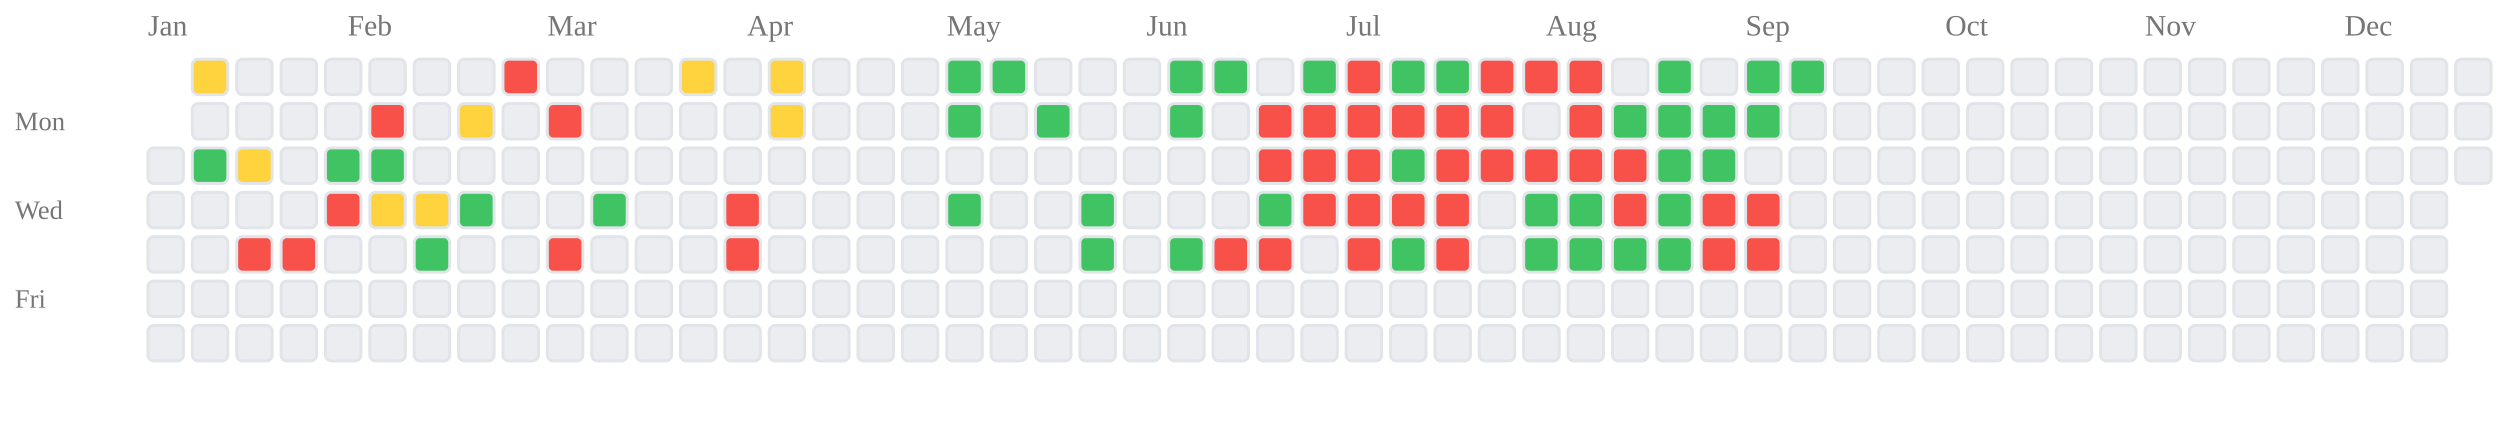
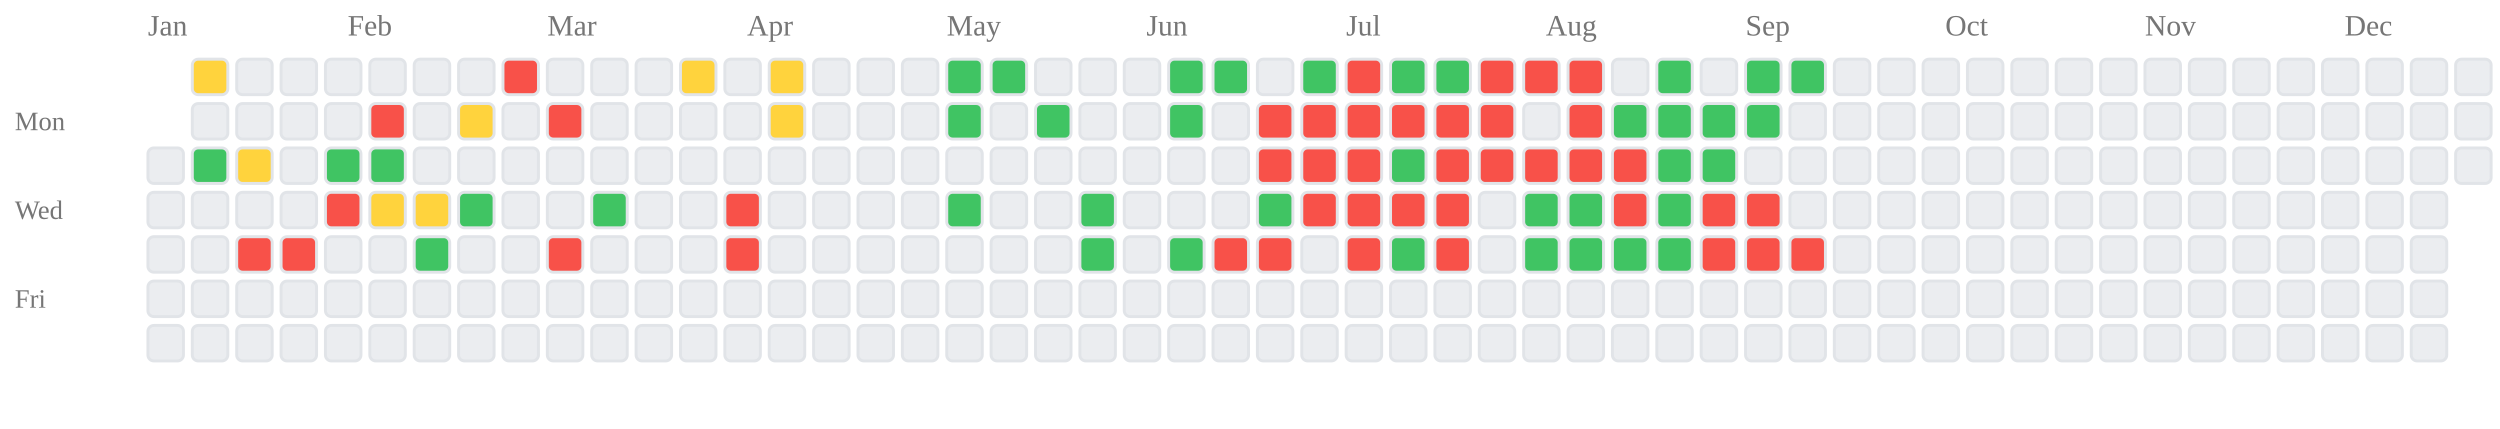
<svg xmlns="http://www.w3.org/2000/svg" width="845" height="145">
  <style>
        .month { font-size: 10px; fill: #767676; }
        .day { font-size: 9px; fill: #767676; }
        .cell { stroke: #e1e4e8; stroke-width: 1; }
        .cell-profit { fill: #40c463; }
        .cell-loss { fill: #f85149; }
        .cell-breakeven { fill: #ffd33d; }
        .cell-empty { fill: #ebedf0; }
    </style>
  <text x="50.0" y="12" class="month">Jan</text>
  <text x="117.5" y="12" class="month">Feb</text>
  <text x="185.0" y="12" class="month">Mar</text>
  <text x="252.5" y="12" class="month">Apr</text>
  <text x="320.0" y="12" class="month">May</text>
  <text x="387.5" y="12" class="month">Jun</text>
  <text x="455.0" y="12" class="month">Jul</text>
  <text x="522.5" y="12" class="month">Aug</text>
  <text x="590.0" y="12" class="month">Sep</text>
  <text x="657.5" y="12" class="month">Oct</text>
  <text x="725.0" y="12" class="month">Nov</text>
  <text x="792.5" y="12" class="month">Dec</text>
  <text x="5" y="44" class="day">Mon</text>
  <text x="5" y="74" class="day">Wed</text>
  <text x="5" y="104" class="day">Fri</text>
  <rect x="50" y="50" width="12" height="12" class="cell cell-empty" rx="2" ry="2" />
  <rect x="50" y="65" width="12" height="12" class="cell cell-empty" rx="2" ry="2" />
  <rect x="50" y="80" width="12" height="12" class="cell cell-empty" rx="2" ry="2" />
  <rect x="50" y="95" width="12" height="12" class="cell cell-empty" rx="2" ry="2" />
  <rect x="50" y="110" width="12" height="12" class="cell cell-empty" rx="2" ry="2" />
  <rect x="65" y="20" width="12" height="12" class="cell cell-breakeven" rx="2" ry="2" />
  <rect x="65" y="35" width="12" height="12" class="cell cell-empty" rx="2" ry="2" />
  <rect x="65" y="50" width="12" height="12" class="cell cell-profit" rx="2" ry="2" />
  <rect x="65" y="65" width="12" height="12" class="cell cell-empty" rx="2" ry="2" />
  <rect x="65" y="80" width="12" height="12" class="cell cell-empty" rx="2" ry="2" />
  <rect x="65" y="95" width="12" height="12" class="cell cell-empty" rx="2" ry="2" />
  <rect x="65" y="110" width="12" height="12" class="cell cell-empty" rx="2" ry="2" />
  <rect x="80" y="20" width="12" height="12" class="cell cell-empty" rx="2" ry="2" />
  <rect x="80" y="35" width="12" height="12" class="cell cell-empty" rx="2" ry="2" />
  <rect x="80" y="50" width="12" height="12" class="cell cell-breakeven" rx="2" ry="2" />
  <rect x="80" y="65" width="12" height="12" class="cell cell-empty" rx="2" ry="2" />
  <rect x="80" y="80" width="12" height="12" class="cell cell-loss" rx="2" ry="2" />
  <rect x="80" y="95" width="12" height="12" class="cell cell-empty" rx="2" ry="2" />
  <rect x="80" y="110" width="12" height="12" class="cell cell-empty" rx="2" ry="2" />
  <rect x="95" y="20" width="12" height="12" class="cell cell-empty" rx="2" ry="2" />
  <rect x="95" y="35" width="12" height="12" class="cell cell-empty" rx="2" ry="2" />
  <rect x="95" y="50" width="12" height="12" class="cell cell-empty" rx="2" ry="2" />
  <rect x="95" y="65" width="12" height="12" class="cell cell-empty" rx="2" ry="2" />
  <rect x="95" y="80" width="12" height="12" class="cell cell-loss" rx="2" ry="2" />
  <rect x="95" y="95" width="12" height="12" class="cell cell-empty" rx="2" ry="2" />
  <rect x="95" y="110" width="12" height="12" class="cell cell-empty" rx="2" ry="2" />
  <rect x="110" y="20" width="12" height="12" class="cell cell-empty" rx="2" ry="2" />
  <rect x="110" y="35" width="12" height="12" class="cell cell-empty" rx="2" ry="2" />
  <rect x="110" y="50" width="12" height="12" class="cell cell-profit" rx="2" ry="2" />
  <rect x="110" y="65" width="12" height="12" class="cell cell-loss" rx="2" ry="2" />
  <rect x="110" y="80" width="12" height="12" class="cell cell-empty" rx="2" ry="2" />
  <rect x="110" y="95" width="12" height="12" class="cell cell-empty" rx="2" ry="2" />
  <rect x="110" y="110" width="12" height="12" class="cell cell-empty" rx="2" ry="2" />
  <rect x="125" y="20" width="12" height="12" class="cell cell-empty" rx="2" ry="2" />
  <rect x="125" y="35" width="12" height="12" class="cell cell-loss" rx="2" ry="2" />
  <rect x="125" y="50" width="12" height="12" class="cell cell-profit" rx="2" ry="2" />
  <rect x="125" y="65" width="12" height="12" class="cell cell-breakeven" rx="2" ry="2" />
  <rect x="125" y="80" width="12" height="12" class="cell cell-empty" rx="2" ry="2" />
  <rect x="125" y="95" width="12" height="12" class="cell cell-empty" rx="2" ry="2" />
  <rect x="125" y="110" width="12" height="12" class="cell cell-empty" rx="2" ry="2" />
  <rect x="140" y="20" width="12" height="12" class="cell cell-empty" rx="2" ry="2" />
  <rect x="140" y="35" width="12" height="12" class="cell cell-empty" rx="2" ry="2" />
  <rect x="140" y="50" width="12" height="12" class="cell cell-empty" rx="2" ry="2" />
  <rect x="140" y="65" width="12" height="12" class="cell cell-breakeven" rx="2" ry="2" />
  <rect x="140" y="80" width="12" height="12" class="cell cell-profit" rx="2" ry="2" />
  <rect x="140" y="95" width="12" height="12" class="cell cell-empty" rx="2" ry="2" />
  <rect x="140" y="110" width="12" height="12" class="cell cell-empty" rx="2" ry="2" />
  <rect x="155" y="20" width="12" height="12" class="cell cell-empty" rx="2" ry="2" />
  <rect x="155" y="35" width="12" height="12" class="cell cell-breakeven" rx="2" ry="2" />
  <rect x="155" y="50" width="12" height="12" class="cell cell-empty" rx="2" ry="2" />
  <rect x="155" y="65" width="12" height="12" class="cell cell-profit" rx="2" ry="2" />
  <rect x="155" y="80" width="12" height="12" class="cell cell-empty" rx="2" ry="2" />
  <rect x="155" y="95" width="12" height="12" class="cell cell-empty" rx="2" ry="2" />
  <rect x="155" y="110" width="12" height="12" class="cell cell-empty" rx="2" ry="2" />
  <rect x="170" y="20" width="12" height="12" class="cell cell-loss" rx="2" ry="2" />
  <rect x="170" y="35" width="12" height="12" class="cell cell-empty" rx="2" ry="2" />
  <rect x="170" y="50" width="12" height="12" class="cell cell-empty" rx="2" ry="2" />
  <rect x="170" y="65" width="12" height="12" class="cell cell-empty" rx="2" ry="2" />
  <rect x="170" y="80" width="12" height="12" class="cell cell-empty" rx="2" ry="2" />
  <rect x="170" y="95" width="12" height="12" class="cell cell-empty" rx="2" ry="2" />
  <rect x="170" y="110" width="12" height="12" class="cell cell-empty" rx="2" ry="2" />
  <rect x="185" y="20" width="12" height="12" class="cell cell-empty" rx="2" ry="2" />
  <rect x="185" y="35" width="12" height="12" class="cell cell-loss" rx="2" ry="2" />
  <rect x="185" y="50" width="12" height="12" class="cell cell-empty" rx="2" ry="2" />
  <rect x="185" y="65" width="12" height="12" class="cell cell-empty" rx="2" ry="2" />
  <rect x="185" y="80" width="12" height="12" class="cell cell-loss" rx="2" ry="2" />
  <rect x="185" y="95" width="12" height="12" class="cell cell-empty" rx="2" ry="2" />
  <rect x="185" y="110" width="12" height="12" class="cell cell-empty" rx="2" ry="2" />
  <rect x="200" y="20" width="12" height="12" class="cell cell-empty" rx="2" ry="2" />
  <rect x="200" y="35" width="12" height="12" class="cell cell-empty" rx="2" ry="2" />
  <rect x="200" y="50" width="12" height="12" class="cell cell-empty" rx="2" ry="2" />
  <rect x="200" y="65" width="12" height="12" class="cell cell-profit" rx="2" ry="2" />
  <rect x="200" y="80" width="12" height="12" class="cell cell-empty" rx="2" ry="2" />
  <rect x="200" y="95" width="12" height="12" class="cell cell-empty" rx="2" ry="2" />
  <rect x="200" y="110" width="12" height="12" class="cell cell-empty" rx="2" ry="2" />
  <rect x="215" y="20" width="12" height="12" class="cell cell-empty" rx="2" ry="2" />
  <rect x="215" y="35" width="12" height="12" class="cell cell-empty" rx="2" ry="2" />
  <rect x="215" y="50" width="12" height="12" class="cell cell-empty" rx="2" ry="2" />
  <rect x="215" y="65" width="12" height="12" class="cell cell-empty" rx="2" ry="2" />
  <rect x="215" y="80" width="12" height="12" class="cell cell-empty" rx="2" ry="2" />
  <rect x="215" y="95" width="12" height="12" class="cell cell-empty" rx="2" ry="2" />
  <rect x="215" y="110" width="12" height="12" class="cell cell-empty" rx="2" ry="2" />
  <rect x="230" y="20" width="12" height="12" class="cell cell-breakeven" rx="2" ry="2" />
  <rect x="230" y="35" width="12" height="12" class="cell cell-empty" rx="2" ry="2" />
  <rect x="230" y="50" width="12" height="12" class="cell cell-empty" rx="2" ry="2" />
  <rect x="230" y="65" width="12" height="12" class="cell cell-empty" rx="2" ry="2" />
  <rect x="230" y="80" width="12" height="12" class="cell cell-empty" rx="2" ry="2" />
  <rect x="230" y="95" width="12" height="12" class="cell cell-empty" rx="2" ry="2" />
  <rect x="230" y="110" width="12" height="12" class="cell cell-empty" rx="2" ry="2" />
  <rect x="245" y="20" width="12" height="12" class="cell cell-empty" rx="2" ry="2" />
  <rect x="245" y="35" width="12" height="12" class="cell cell-empty" rx="2" ry="2" />
  <rect x="245" y="50" width="12" height="12" class="cell cell-empty" rx="2" ry="2" />
  <rect x="245" y="65" width="12" height="12" class="cell cell-loss" rx="2" ry="2" />
  <rect x="245" y="80" width="12" height="12" class="cell cell-loss" rx="2" ry="2" />
  <rect x="245" y="95" width="12" height="12" class="cell cell-empty" rx="2" ry="2" />
  <rect x="245" y="110" width="12" height="12" class="cell cell-empty" rx="2" ry="2" />
  <rect x="260" y="20" width="12" height="12" class="cell cell-breakeven" rx="2" ry="2" />
  <rect x="260" y="35" width="12" height="12" class="cell cell-breakeven" rx="2" ry="2" />
  <rect x="260" y="50" width="12" height="12" class="cell cell-empty" rx="2" ry="2" />
  <rect x="260" y="65" width="12" height="12" class="cell cell-empty" rx="2" ry="2" />
  <rect x="260" y="80" width="12" height="12" class="cell cell-empty" rx="2" ry="2" />
  <rect x="260" y="95" width="12" height="12" class="cell cell-empty" rx="2" ry="2" />
  <rect x="260" y="110" width="12" height="12" class="cell cell-empty" rx="2" ry="2" />
  <rect x="275" y="20" width="12" height="12" class="cell cell-empty" rx="2" ry="2" />
  <rect x="275" y="35" width="12" height="12" class="cell cell-empty" rx="2" ry="2" />
  <rect x="275" y="50" width="12" height="12" class="cell cell-empty" rx="2" ry="2" />
  <rect x="275" y="65" width="12" height="12" class="cell cell-empty" rx="2" ry="2" />
  <rect x="275" y="80" width="12" height="12" class="cell cell-empty" rx="2" ry="2" />
  <rect x="275" y="95" width="12" height="12" class="cell cell-empty" rx="2" ry="2" />
  <rect x="275" y="110" width="12" height="12" class="cell cell-empty" rx="2" ry="2" />
  <rect x="290" y="20" width="12" height="12" class="cell cell-empty" rx="2" ry="2" />
  <rect x="290" y="35" width="12" height="12" class="cell cell-empty" rx="2" ry="2" />
  <rect x="290" y="50" width="12" height="12" class="cell cell-empty" rx="2" ry="2" />
  <rect x="290" y="65" width="12" height="12" class="cell cell-empty" rx="2" ry="2" />
  <rect x="290" y="80" width="12" height="12" class="cell cell-empty" rx="2" ry="2" />
  <rect x="290" y="95" width="12" height="12" class="cell cell-empty" rx="2" ry="2" />
  <rect x="290" y="110" width="12" height="12" class="cell cell-empty" rx="2" ry="2" />
  <rect x="305" y="20" width="12" height="12" class="cell cell-empty" rx="2" ry="2" />
  <rect x="305" y="35" width="12" height="12" class="cell cell-empty" rx="2" ry="2" />
  <rect x="305" y="50" width="12" height="12" class="cell cell-empty" rx="2" ry="2" />
  <rect x="305" y="65" width="12" height="12" class="cell cell-empty" rx="2" ry="2" />
  <rect x="305" y="80" width="12" height="12" class="cell cell-empty" rx="2" ry="2" />
  <rect x="305" y="95" width="12" height="12" class="cell cell-empty" rx="2" ry="2" />
  <rect x="305" y="110" width="12" height="12" class="cell cell-empty" rx="2" ry="2" />
  <rect x="320" y="20" width="12" height="12" class="cell cell-profit" rx="2" ry="2" />
  <rect x="320" y="35" width="12" height="12" class="cell cell-profit" rx="2" ry="2" />
  <rect x="320" y="50" width="12" height="12" class="cell cell-empty" rx="2" ry="2" />
  <rect x="320" y="65" width="12" height="12" class="cell cell-profit" rx="2" ry="2" />
  <rect x="320" y="80" width="12" height="12" class="cell cell-empty" rx="2" ry="2" />
  <rect x="320" y="95" width="12" height="12" class="cell cell-empty" rx="2" ry="2" />
  <rect x="320" y="110" width="12" height="12" class="cell cell-empty" rx="2" ry="2" />
  <rect x="335" y="20" width="12" height="12" class="cell cell-profit" rx="2" ry="2" />
  <rect x="335" y="35" width="12" height="12" class="cell cell-empty" rx="2" ry="2" />
  <rect x="335" y="50" width="12" height="12" class="cell cell-empty" rx="2" ry="2" />
  <rect x="335" y="65" width="12" height="12" class="cell cell-empty" rx="2" ry="2" />
  <rect x="335" y="80" width="12" height="12" class="cell cell-empty" rx="2" ry="2" />
  <rect x="335" y="95" width="12" height="12" class="cell cell-empty" rx="2" ry="2" />
  <rect x="335" y="110" width="12" height="12" class="cell cell-empty" rx="2" ry="2" />
  <rect x="350" y="20" width="12" height="12" class="cell cell-empty" rx="2" ry="2" />
  <rect x="350" y="35" width="12" height="12" class="cell cell-profit" rx="2" ry="2" />
  <rect x="350" y="50" width="12" height="12" class="cell cell-empty" rx="2" ry="2" />
  <rect x="350" y="65" width="12" height="12" class="cell cell-empty" rx="2" ry="2" />
  <rect x="350" y="80" width="12" height="12" class="cell cell-empty" rx="2" ry="2" />
  <rect x="350" y="95" width="12" height="12" class="cell cell-empty" rx="2" ry="2" />
  <rect x="350" y="110" width="12" height="12" class="cell cell-empty" rx="2" ry="2" />
  <rect x="365" y="20" width="12" height="12" class="cell cell-empty" rx="2" ry="2" />
  <rect x="365" y="35" width="12" height="12" class="cell cell-empty" rx="2" ry="2" />
  <rect x="365" y="50" width="12" height="12" class="cell cell-empty" rx="2" ry="2" />
  <rect x="365" y="65" width="12" height="12" class="cell cell-profit" rx="2" ry="2" />
  <rect x="365" y="80" width="12" height="12" class="cell cell-profit" rx="2" ry="2" />
  <rect x="365" y="95" width="12" height="12" class="cell cell-empty" rx="2" ry="2" />
  <rect x="365" y="110" width="12" height="12" class="cell cell-empty" rx="2" ry="2" />
  <rect x="380" y="20" width="12" height="12" class="cell cell-empty" rx="2" ry="2" />
  <rect x="380" y="35" width="12" height="12" class="cell cell-empty" rx="2" ry="2" />
  <rect x="380" y="50" width="12" height="12" class="cell cell-empty" rx="2" ry="2" />
  <rect x="380" y="65" width="12" height="12" class="cell cell-empty" rx="2" ry="2" />
  <rect x="380" y="80" width="12" height="12" class="cell cell-empty" rx="2" ry="2" />
  <rect x="380" y="95" width="12" height="12" class="cell cell-empty" rx="2" ry="2" />
  <rect x="380" y="110" width="12" height="12" class="cell cell-empty" rx="2" ry="2" />
  <rect x="395" y="20" width="12" height="12" class="cell cell-profit" rx="2" ry="2" />
  <rect x="395" y="35" width="12" height="12" class="cell cell-profit" rx="2" ry="2" />
  <rect x="395" y="50" width="12" height="12" class="cell cell-empty" rx="2" ry="2" />
  <rect x="395" y="65" width="12" height="12" class="cell cell-empty" rx="2" ry="2" />
  <rect x="395" y="80" width="12" height="12" class="cell cell-profit" rx="2" ry="2" />
  <rect x="395" y="95" width="12" height="12" class="cell cell-empty" rx="2" ry="2" />
  <rect x="395" y="110" width="12" height="12" class="cell cell-empty" rx="2" ry="2" />
  <rect x="410" y="20" width="12" height="12" class="cell cell-profit" rx="2" ry="2" />
  <rect x="410" y="35" width="12" height="12" class="cell cell-empty" rx="2" ry="2" />
  <rect x="410" y="50" width="12" height="12" class="cell cell-empty" rx="2" ry="2" />
  <rect x="410" y="65" width="12" height="12" class="cell cell-empty" rx="2" ry="2" />
  <rect x="410" y="80" width="12" height="12" class="cell cell-loss" rx="2" ry="2" />
  <rect x="410" y="95" width="12" height="12" class="cell cell-empty" rx="2" ry="2" />
  <rect x="410" y="110" width="12" height="12" class="cell cell-empty" rx="2" ry="2" />
  <rect x="425" y="20" width="12" height="12" class="cell cell-empty" rx="2" ry="2" />
  <rect x="425" y="35" width="12" height="12" class="cell cell-loss" rx="2" ry="2" />
  <rect x="425" y="50" width="12" height="12" class="cell cell-loss" rx="2" ry="2" />
  <rect x="425" y="65" width="12" height="12" class="cell cell-profit" rx="2" ry="2" />
  <rect x="425" y="80" width="12" height="12" class="cell cell-loss" rx="2" ry="2" />
  <rect x="425" y="95" width="12" height="12" class="cell cell-empty" rx="2" ry="2" />
  <rect x="425" y="110" width="12" height="12" class="cell cell-empty" rx="2" ry="2" />
  <rect x="440" y="20" width="12" height="12" class="cell cell-profit" rx="2" ry="2" />
  <rect x="440" y="35" width="12" height="12" class="cell cell-loss" rx="2" ry="2" />
  <rect x="440" y="50" width="12" height="12" class="cell cell-loss" rx="2" ry="2" />
  <rect x="440" y="65" width="12" height="12" class="cell cell-loss" rx="2" ry="2" />
  <rect x="440" y="80" width="12" height="12" class="cell cell-empty" rx="2" ry="2" />
  <rect x="440" y="95" width="12" height="12" class="cell cell-empty" rx="2" ry="2" />
  <rect x="440" y="110" width="12" height="12" class="cell cell-empty" rx="2" ry="2" />
  <rect x="455" y="20" width="12" height="12" class="cell cell-loss" rx="2" ry="2" />
  <rect x="455" y="35" width="12" height="12" class="cell cell-loss" rx="2" ry="2" />
  <rect x="455" y="50" width="12" height="12" class="cell cell-loss" rx="2" ry="2" />
  <rect x="455" y="65" width="12" height="12" class="cell cell-loss" rx="2" ry="2" />
  <rect x="455" y="80" width="12" height="12" class="cell cell-loss" rx="2" ry="2" />
  <rect x="455" y="95" width="12" height="12" class="cell cell-empty" rx="2" ry="2" />
  <rect x="455" y="110" width="12" height="12" class="cell cell-empty" rx="2" ry="2" />
  <rect x="470" y="20" width="12" height="12" class="cell cell-profit" rx="2" ry="2" />
  <rect x="470" y="35" width="12" height="12" class="cell cell-loss" rx="2" ry="2" />
  <rect x="470" y="50" width="12" height="12" class="cell cell-profit" rx="2" ry="2" />
  <rect x="470" y="65" width="12" height="12" class="cell cell-loss" rx="2" ry="2" />
  <rect x="470" y="80" width="12" height="12" class="cell cell-profit" rx="2" ry="2" />
  <rect x="470" y="95" width="12" height="12" class="cell cell-empty" rx="2" ry="2" />
  <rect x="470" y="110" width="12" height="12" class="cell cell-empty" rx="2" ry="2" />
  <rect x="485" y="20" width="12" height="12" class="cell cell-profit" rx="2" ry="2" />
  <rect x="485" y="35" width="12" height="12" class="cell cell-loss" rx="2" ry="2" />
  <rect x="485" y="50" width="12" height="12" class="cell cell-loss" rx="2" ry="2" />
  <rect x="485" y="65" width="12" height="12" class="cell cell-loss" rx="2" ry="2" />
  <rect x="485" y="80" width="12" height="12" class="cell cell-loss" rx="2" ry="2" />
  <rect x="485" y="95" width="12" height="12" class="cell cell-empty" rx="2" ry="2" />
  <rect x="485" y="110" width="12" height="12" class="cell cell-empty" rx="2" ry="2" />
  <rect x="500" y="20" width="12" height="12" class="cell cell-loss" rx="2" ry="2" />
  <rect x="500" y="35" width="12" height="12" class="cell cell-loss" rx="2" ry="2" />
  <rect x="500" y="50" width="12" height="12" class="cell cell-loss" rx="2" ry="2" />
  <rect x="500" y="65" width="12" height="12" class="cell cell-empty" rx="2" ry="2" />
  <rect x="500" y="80" width="12" height="12" class="cell cell-empty" rx="2" ry="2" />
  <rect x="500" y="95" width="12" height="12" class="cell cell-empty" rx="2" ry="2" />
  <rect x="500" y="110" width="12" height="12" class="cell cell-empty" rx="2" ry="2" />
  <rect x="515" y="20" width="12" height="12" class="cell cell-loss" rx="2" ry="2" />
  <rect x="515" y="35" width="12" height="12" class="cell cell-empty" rx="2" ry="2" />
  <rect x="515" y="50" width="12" height="12" class="cell cell-loss" rx="2" ry="2" />
  <rect x="515" y="65" width="12" height="12" class="cell cell-profit" rx="2" ry="2" />
  <rect x="515" y="80" width="12" height="12" class="cell cell-profit" rx="2" ry="2" />
  <rect x="515" y="95" width="12" height="12" class="cell cell-empty" rx="2" ry="2" />
  <rect x="515" y="110" width="12" height="12" class="cell cell-empty" rx="2" ry="2" />
  <rect x="530" y="20" width="12" height="12" class="cell cell-loss" rx="2" ry="2" />
  <rect x="530" y="35" width="12" height="12" class="cell cell-loss" rx="2" ry="2" />
  <rect x="530" y="50" width="12" height="12" class="cell cell-loss" rx="2" ry="2" />
  <rect x="530" y="65" width="12" height="12" class="cell cell-profit" rx="2" ry="2" />
  <rect x="530" y="80" width="12" height="12" class="cell cell-profit" rx="2" ry="2" />
  <rect x="530" y="95" width="12" height="12" class="cell cell-empty" rx="2" ry="2" />
  <rect x="530" y="110" width="12" height="12" class="cell cell-empty" rx="2" ry="2" />
  <rect x="545" y="20" width="12" height="12" class="cell cell-empty" rx="2" ry="2" />
  <rect x="545" y="35" width="12" height="12" class="cell cell-profit" rx="2" ry="2" />
  <rect x="545" y="50" width="12" height="12" class="cell cell-loss" rx="2" ry="2" />
  <rect x="545" y="65" width="12" height="12" class="cell cell-loss" rx="2" ry="2" />
  <rect x="545" y="80" width="12" height="12" class="cell cell-profit" rx="2" ry="2" />
  <rect x="545" y="95" width="12" height="12" class="cell cell-empty" rx="2" ry="2" />
  <rect x="545" y="110" width="12" height="12" class="cell cell-empty" rx="2" ry="2" />
  <rect x="560" y="20" width="12" height="12" class="cell cell-profit" rx="2" ry="2" />
  <rect x="560" y="35" width="12" height="12" class="cell cell-profit" rx="2" ry="2" />
  <rect x="560" y="50" width="12" height="12" class="cell cell-profit" rx="2" ry="2" />
  <rect x="560" y="65" width="12" height="12" class="cell cell-profit" rx="2" ry="2" />
  <rect x="560" y="80" width="12" height="12" class="cell cell-profit" rx="2" ry="2" />
  <rect x="560" y="95" width="12" height="12" class="cell cell-empty" rx="2" ry="2" />
  <rect x="560" y="110" width="12" height="12" class="cell cell-empty" rx="2" ry="2" />
  <rect x="575" y="20" width="12" height="12" class="cell cell-empty" rx="2" ry="2" />
  <rect x="575" y="35" width="12" height="12" class="cell cell-profit" rx="2" ry="2" />
  <rect x="575" y="50" width="12" height="12" class="cell cell-profit" rx="2" ry="2" />
  <rect x="575" y="65" width="12" height="12" class="cell cell-loss" rx="2" ry="2" />
  <rect x="575" y="80" width="12" height="12" class="cell cell-loss" rx="2" ry="2" />
  <rect x="575" y="95" width="12" height="12" class="cell cell-empty" rx="2" ry="2" />
  <rect x="575" y="110" width="12" height="12" class="cell cell-empty" rx="2" ry="2" />
  <rect x="590" y="20" width="12" height="12" class="cell cell-profit" rx="2" ry="2" />
  <rect x="590" y="35" width="12" height="12" class="cell cell-profit" rx="2" ry="2" />
  <rect x="590" y="50" width="12" height="12" class="cell cell-empty" rx="2" ry="2" />
  <rect x="590" y="65" width="12" height="12" class="cell cell-loss" rx="2" ry="2" />
  <rect x="590" y="80" width="12" height="12" class="cell cell-loss" rx="2" ry="2" />
  <rect x="590" y="95" width="12" height="12" class="cell cell-empty" rx="2" ry="2" />
  <rect x="590" y="110" width="12" height="12" class="cell cell-empty" rx="2" ry="2" />
  <rect x="605" y="20" width="12" height="12" class="cell cell-profit" rx="2" ry="2" />
  <rect x="605" y="35" width="12" height="12" class="cell cell-empty" rx="2" ry="2" />
  <rect x="605" y="50" width="12" height="12" class="cell cell-empty" rx="2" ry="2" />
  <rect x="605" y="65" width="12" height="12" class="cell cell-empty" rx="2" ry="2" />
-   <rect x="605" y="80" width="12" height="12" class="cell cell-empty" rx="2" ry="2" />
+   <rect x="605" y="80" width="12" height="12" class="cell cell-loss" rx="2" ry="2" />
  <rect x="605" y="95" width="12" height="12" class="cell cell-empty" rx="2" ry="2" />
  <rect x="605" y="110" width="12" height="12" class="cell cell-empty" rx="2" ry="2" />
  <rect x="620" y="20" width="12" height="12" class="cell cell-empty" rx="2" ry="2" />
  <rect x="620" y="35" width="12" height="12" class="cell cell-empty" rx="2" ry="2" />
  <rect x="620" y="50" width="12" height="12" class="cell cell-empty" rx="2" ry="2" />
  <rect x="620" y="65" width="12" height="12" class="cell cell-empty" rx="2" ry="2" />
  <rect x="620" y="80" width="12" height="12" class="cell cell-empty" rx="2" ry="2" />
  <rect x="620" y="95" width="12" height="12" class="cell cell-empty" rx="2" ry="2" />
  <rect x="620" y="110" width="12" height="12" class="cell cell-empty" rx="2" ry="2" />
  <rect x="635" y="20" width="12" height="12" class="cell cell-empty" rx="2" ry="2" />
  <rect x="635" y="35" width="12" height="12" class="cell cell-empty" rx="2" ry="2" />
  <rect x="635" y="50" width="12" height="12" class="cell cell-empty" rx="2" ry="2" />
  <rect x="635" y="65" width="12" height="12" class="cell cell-empty" rx="2" ry="2" />
  <rect x="635" y="80" width="12" height="12" class="cell cell-empty" rx="2" ry="2" />
  <rect x="635" y="95" width="12" height="12" class="cell cell-empty" rx="2" ry="2" />
  <rect x="635" y="110" width="12" height="12" class="cell cell-empty" rx="2" ry="2" />
  <rect x="650" y="20" width="12" height="12" class="cell cell-empty" rx="2" ry="2" />
  <rect x="650" y="35" width="12" height="12" class="cell cell-empty" rx="2" ry="2" />
  <rect x="650" y="50" width="12" height="12" class="cell cell-empty" rx="2" ry="2" />
  <rect x="650" y="65" width="12" height="12" class="cell cell-empty" rx="2" ry="2" />
  <rect x="650" y="80" width="12" height="12" class="cell cell-empty" rx="2" ry="2" />
  <rect x="650" y="95" width="12" height="12" class="cell cell-empty" rx="2" ry="2" />
  <rect x="650" y="110" width="12" height="12" class="cell cell-empty" rx="2" ry="2" />
  <rect x="665" y="20" width="12" height="12" class="cell cell-empty" rx="2" ry="2" />
  <rect x="665" y="35" width="12" height="12" class="cell cell-empty" rx="2" ry="2" />
  <rect x="665" y="50" width="12" height="12" class="cell cell-empty" rx="2" ry="2" />
  <rect x="665" y="65" width="12" height="12" class="cell cell-empty" rx="2" ry="2" />
  <rect x="665" y="80" width="12" height="12" class="cell cell-empty" rx="2" ry="2" />
  <rect x="665" y="95" width="12" height="12" class="cell cell-empty" rx="2" ry="2" />
  <rect x="665" y="110" width="12" height="12" class="cell cell-empty" rx="2" ry="2" />
  <rect x="680" y="20" width="12" height="12" class="cell cell-empty" rx="2" ry="2" />
  <rect x="680" y="35" width="12" height="12" class="cell cell-empty" rx="2" ry="2" />
  <rect x="680" y="50" width="12" height="12" class="cell cell-empty" rx="2" ry="2" />
  <rect x="680" y="65" width="12" height="12" class="cell cell-empty" rx="2" ry="2" />
  <rect x="680" y="80" width="12" height="12" class="cell cell-empty" rx="2" ry="2" />
  <rect x="680" y="95" width="12" height="12" class="cell cell-empty" rx="2" ry="2" />
  <rect x="680" y="110" width="12" height="12" class="cell cell-empty" rx="2" ry="2" />
  <rect x="695" y="20" width="12" height="12" class="cell cell-empty" rx="2" ry="2" />
  <rect x="695" y="35" width="12" height="12" class="cell cell-empty" rx="2" ry="2" />
  <rect x="695" y="50" width="12" height="12" class="cell cell-empty" rx="2" ry="2" />
  <rect x="695" y="65" width="12" height="12" class="cell cell-empty" rx="2" ry="2" />
  <rect x="695" y="80" width="12" height="12" class="cell cell-empty" rx="2" ry="2" />
  <rect x="695" y="95" width="12" height="12" class="cell cell-empty" rx="2" ry="2" />
  <rect x="695" y="110" width="12" height="12" class="cell cell-empty" rx="2" ry="2" />
  <rect x="710" y="20" width="12" height="12" class="cell cell-empty" rx="2" ry="2" />
  <rect x="710" y="35" width="12" height="12" class="cell cell-empty" rx="2" ry="2" />
  <rect x="710" y="50" width="12" height="12" class="cell cell-empty" rx="2" ry="2" />
  <rect x="710" y="65" width="12" height="12" class="cell cell-empty" rx="2" ry="2" />
  <rect x="710" y="80" width="12" height="12" class="cell cell-empty" rx="2" ry="2" />
  <rect x="710" y="95" width="12" height="12" class="cell cell-empty" rx="2" ry="2" />
  <rect x="710" y="110" width="12" height="12" class="cell cell-empty" rx="2" ry="2" />
  <rect x="725" y="20" width="12" height="12" class="cell cell-empty" rx="2" ry="2" />
  <rect x="725" y="35" width="12" height="12" class="cell cell-empty" rx="2" ry="2" />
  <rect x="725" y="50" width="12" height="12" class="cell cell-empty" rx="2" ry="2" />
  <rect x="725" y="65" width="12" height="12" class="cell cell-empty" rx="2" ry="2" />
  <rect x="725" y="80" width="12" height="12" class="cell cell-empty" rx="2" ry="2" />
  <rect x="725" y="95" width="12" height="12" class="cell cell-empty" rx="2" ry="2" />
  <rect x="725" y="110" width="12" height="12" class="cell cell-empty" rx="2" ry="2" />
  <rect x="740" y="20" width="12" height="12" class="cell cell-empty" rx="2" ry="2" />
  <rect x="740" y="35" width="12" height="12" class="cell cell-empty" rx="2" ry="2" />
  <rect x="740" y="50" width="12" height="12" class="cell cell-empty" rx="2" ry="2" />
  <rect x="740" y="65" width="12" height="12" class="cell cell-empty" rx="2" ry="2" />
  <rect x="740" y="80" width="12" height="12" class="cell cell-empty" rx="2" ry="2" />
  <rect x="740" y="95" width="12" height="12" class="cell cell-empty" rx="2" ry="2" />
  <rect x="740" y="110" width="12" height="12" class="cell cell-empty" rx="2" ry="2" />
  <rect x="755" y="20" width="12" height="12" class="cell cell-empty" rx="2" ry="2" />
  <rect x="755" y="35" width="12" height="12" class="cell cell-empty" rx="2" ry="2" />
  <rect x="755" y="50" width="12" height="12" class="cell cell-empty" rx="2" ry="2" />
  <rect x="755" y="65" width="12" height="12" class="cell cell-empty" rx="2" ry="2" />
  <rect x="755" y="80" width="12" height="12" class="cell cell-empty" rx="2" ry="2" />
  <rect x="755" y="95" width="12" height="12" class="cell cell-empty" rx="2" ry="2" />
  <rect x="755" y="110" width="12" height="12" class="cell cell-empty" rx="2" ry="2" />
  <rect x="770" y="20" width="12" height="12" class="cell cell-empty" rx="2" ry="2" />
  <rect x="770" y="35" width="12" height="12" class="cell cell-empty" rx="2" ry="2" />
  <rect x="770" y="50" width="12" height="12" class="cell cell-empty" rx="2" ry="2" />
  <rect x="770" y="65" width="12" height="12" class="cell cell-empty" rx="2" ry="2" />
  <rect x="770" y="80" width="12" height="12" class="cell cell-empty" rx="2" ry="2" />
  <rect x="770" y="95" width="12" height="12" class="cell cell-empty" rx="2" ry="2" />
  <rect x="770" y="110" width="12" height="12" class="cell cell-empty" rx="2" ry="2" />
  <rect x="785" y="20" width="12" height="12" class="cell cell-empty" rx="2" ry="2" />
  <rect x="785" y="35" width="12" height="12" class="cell cell-empty" rx="2" ry="2" />
  <rect x="785" y="50" width="12" height="12" class="cell cell-empty" rx="2" ry="2" />
  <rect x="785" y="65" width="12" height="12" class="cell cell-empty" rx="2" ry="2" />
  <rect x="785" y="80" width="12" height="12" class="cell cell-empty" rx="2" ry="2" />
  <rect x="785" y="95" width="12" height="12" class="cell cell-empty" rx="2" ry="2" />
  <rect x="785" y="110" width="12" height="12" class="cell cell-empty" rx="2" ry="2" />
  <rect x="800" y="20" width="12" height="12" class="cell cell-empty" rx="2" ry="2" />
  <rect x="800" y="35" width="12" height="12" class="cell cell-empty" rx="2" ry="2" />
  <rect x="800" y="50" width="12" height="12" class="cell cell-empty" rx="2" ry="2" />
  <rect x="800" y="65" width="12" height="12" class="cell cell-empty" rx="2" ry="2" />
  <rect x="800" y="80" width="12" height="12" class="cell cell-empty" rx="2" ry="2" />
  <rect x="800" y="95" width="12" height="12" class="cell cell-empty" rx="2" ry="2" />
  <rect x="800" y="110" width="12" height="12" class="cell cell-empty" rx="2" ry="2" />
  <rect x="815" y="20" width="12" height="12" class="cell cell-empty" rx="2" ry="2" />
  <rect x="815" y="35" width="12" height="12" class="cell cell-empty" rx="2" ry="2" />
  <rect x="815" y="50" width="12" height="12" class="cell cell-empty" rx="2" ry="2" />
  <rect x="815" y="65" width="12" height="12" class="cell cell-empty" rx="2" ry="2" />
  <rect x="815" y="80" width="12" height="12" class="cell cell-empty" rx="2" ry="2" />
  <rect x="815" y="95" width="12" height="12" class="cell cell-empty" rx="2" ry="2" />
  <rect x="815" y="110" width="12" height="12" class="cell cell-empty" rx="2" ry="2" />
  <rect x="830" y="20" width="12" height="12" class="cell cell-empty" rx="2" ry="2" />
  <rect x="830" y="35" width="12" height="12" class="cell cell-empty" rx="2" ry="2" />
  <rect x="830" y="50" width="12" height="12" class="cell cell-empty" rx="2" ry="2" />
</svg>
